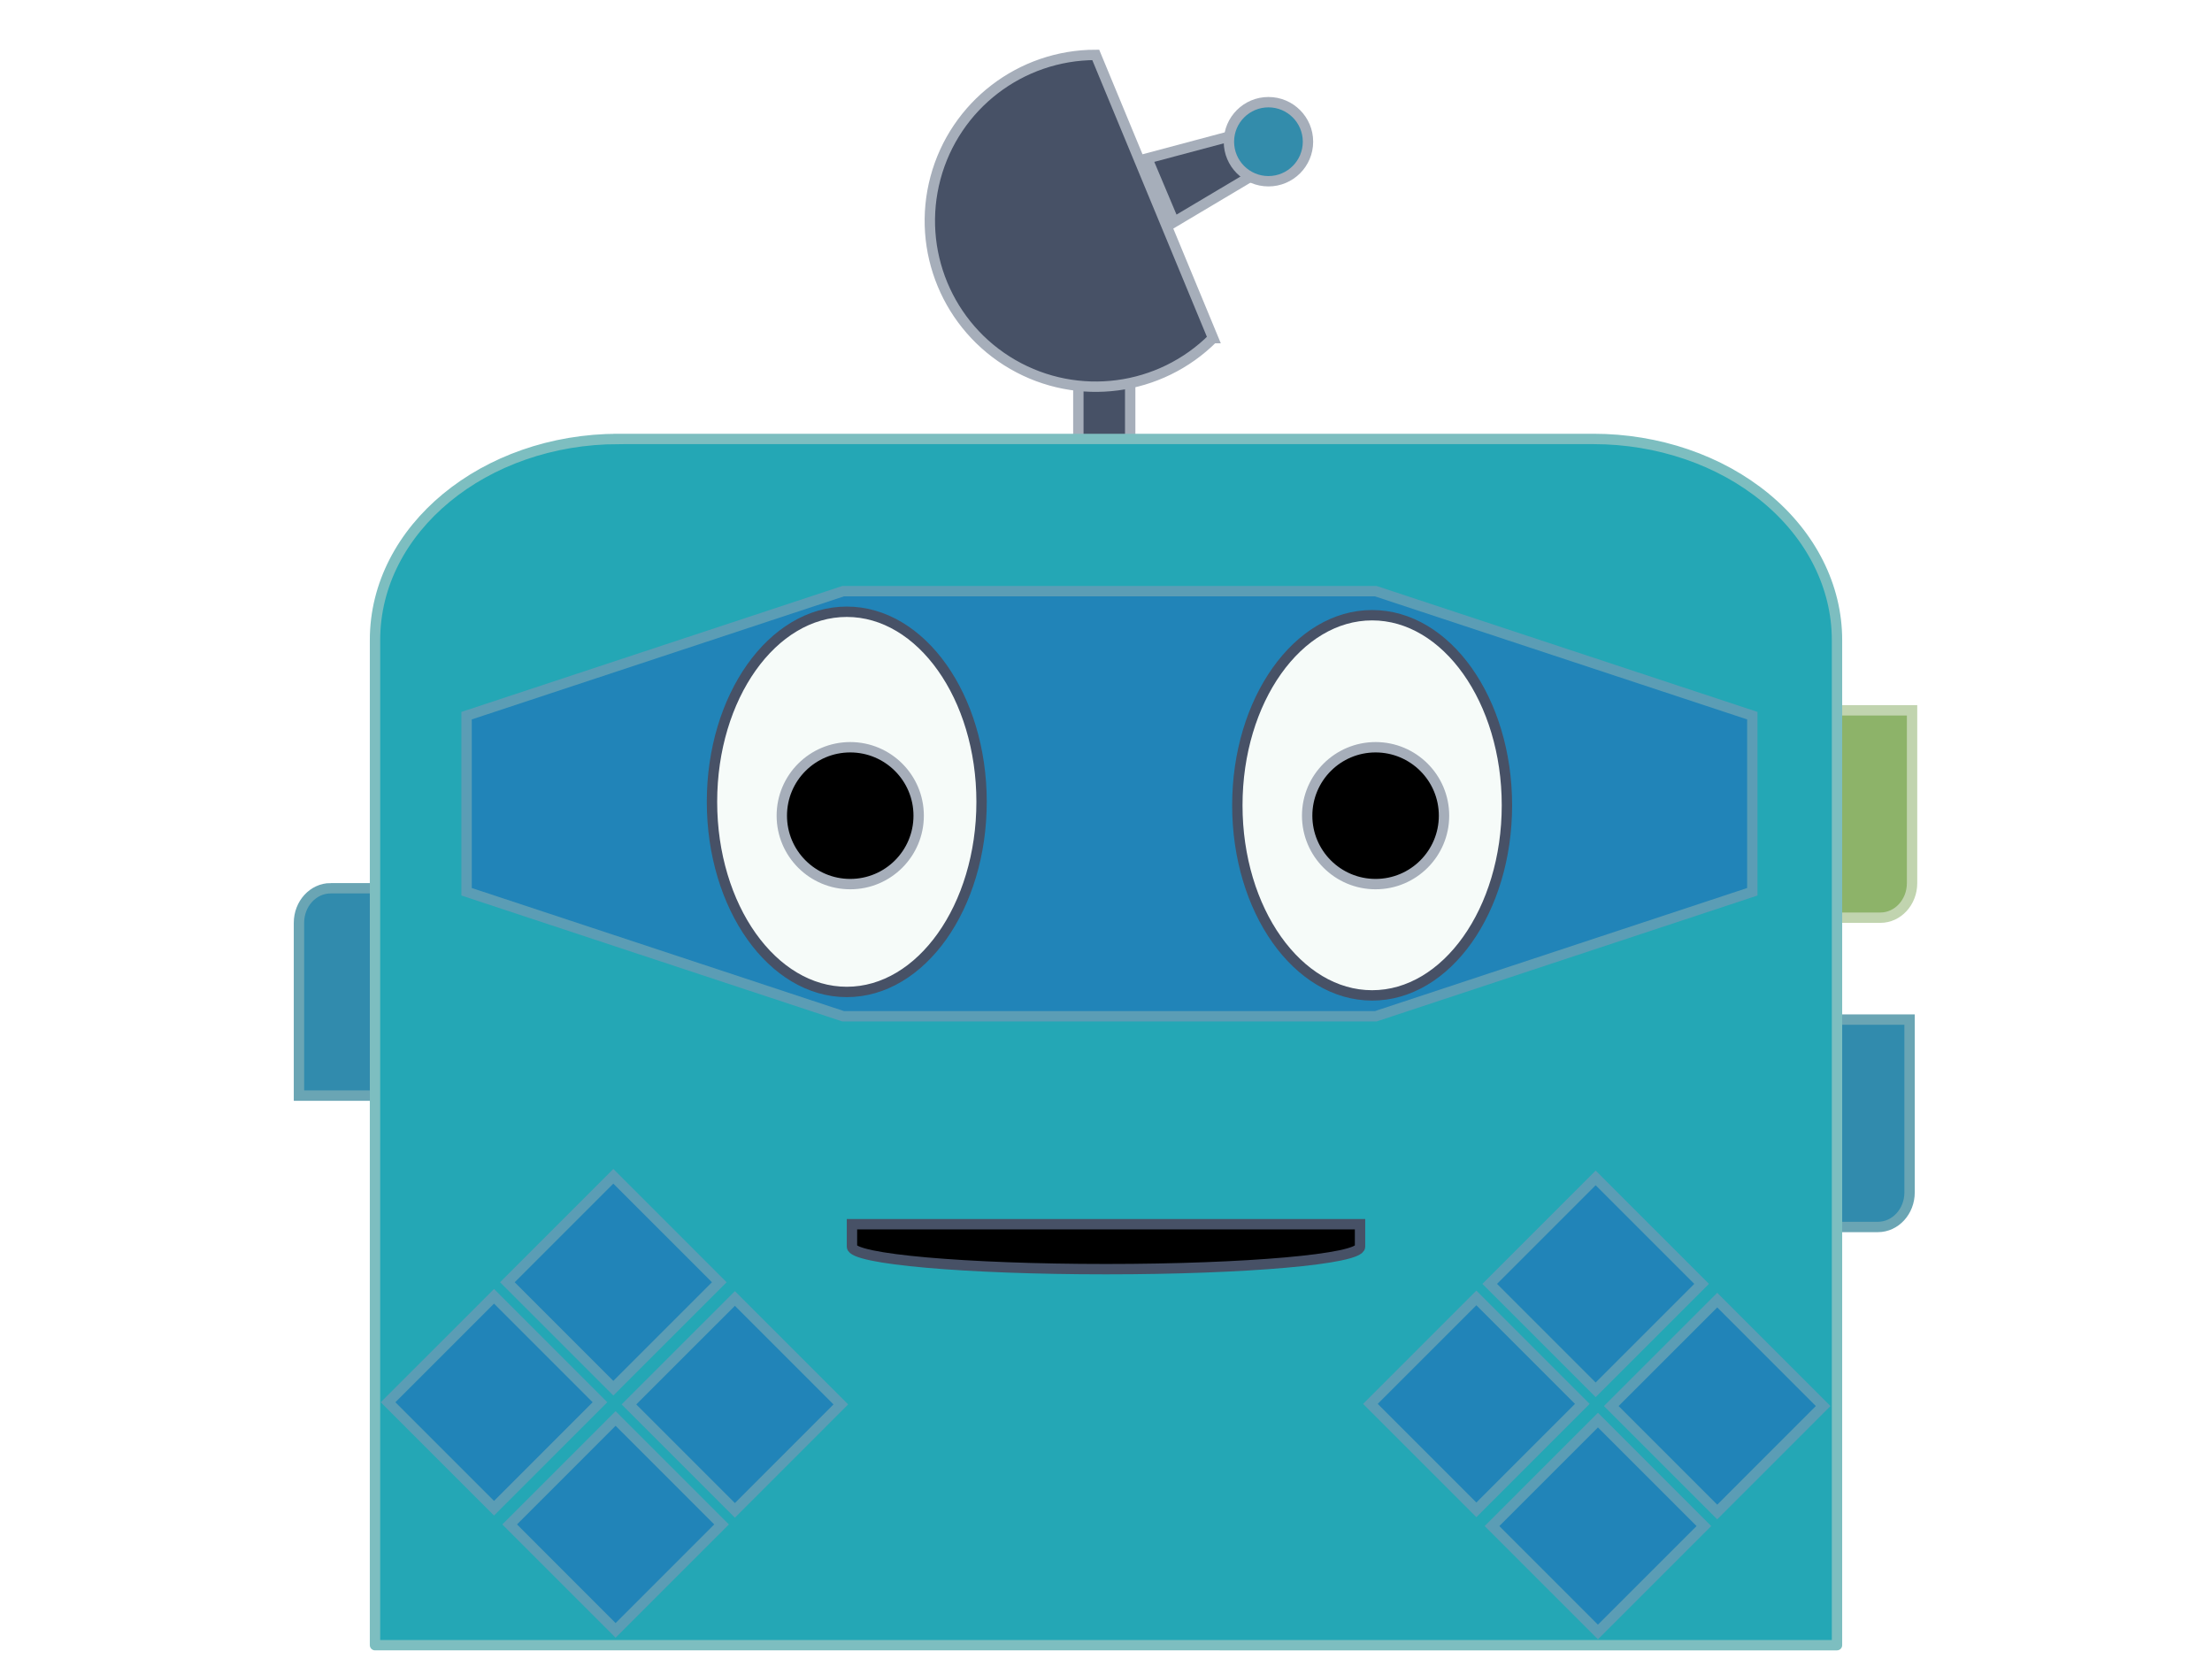
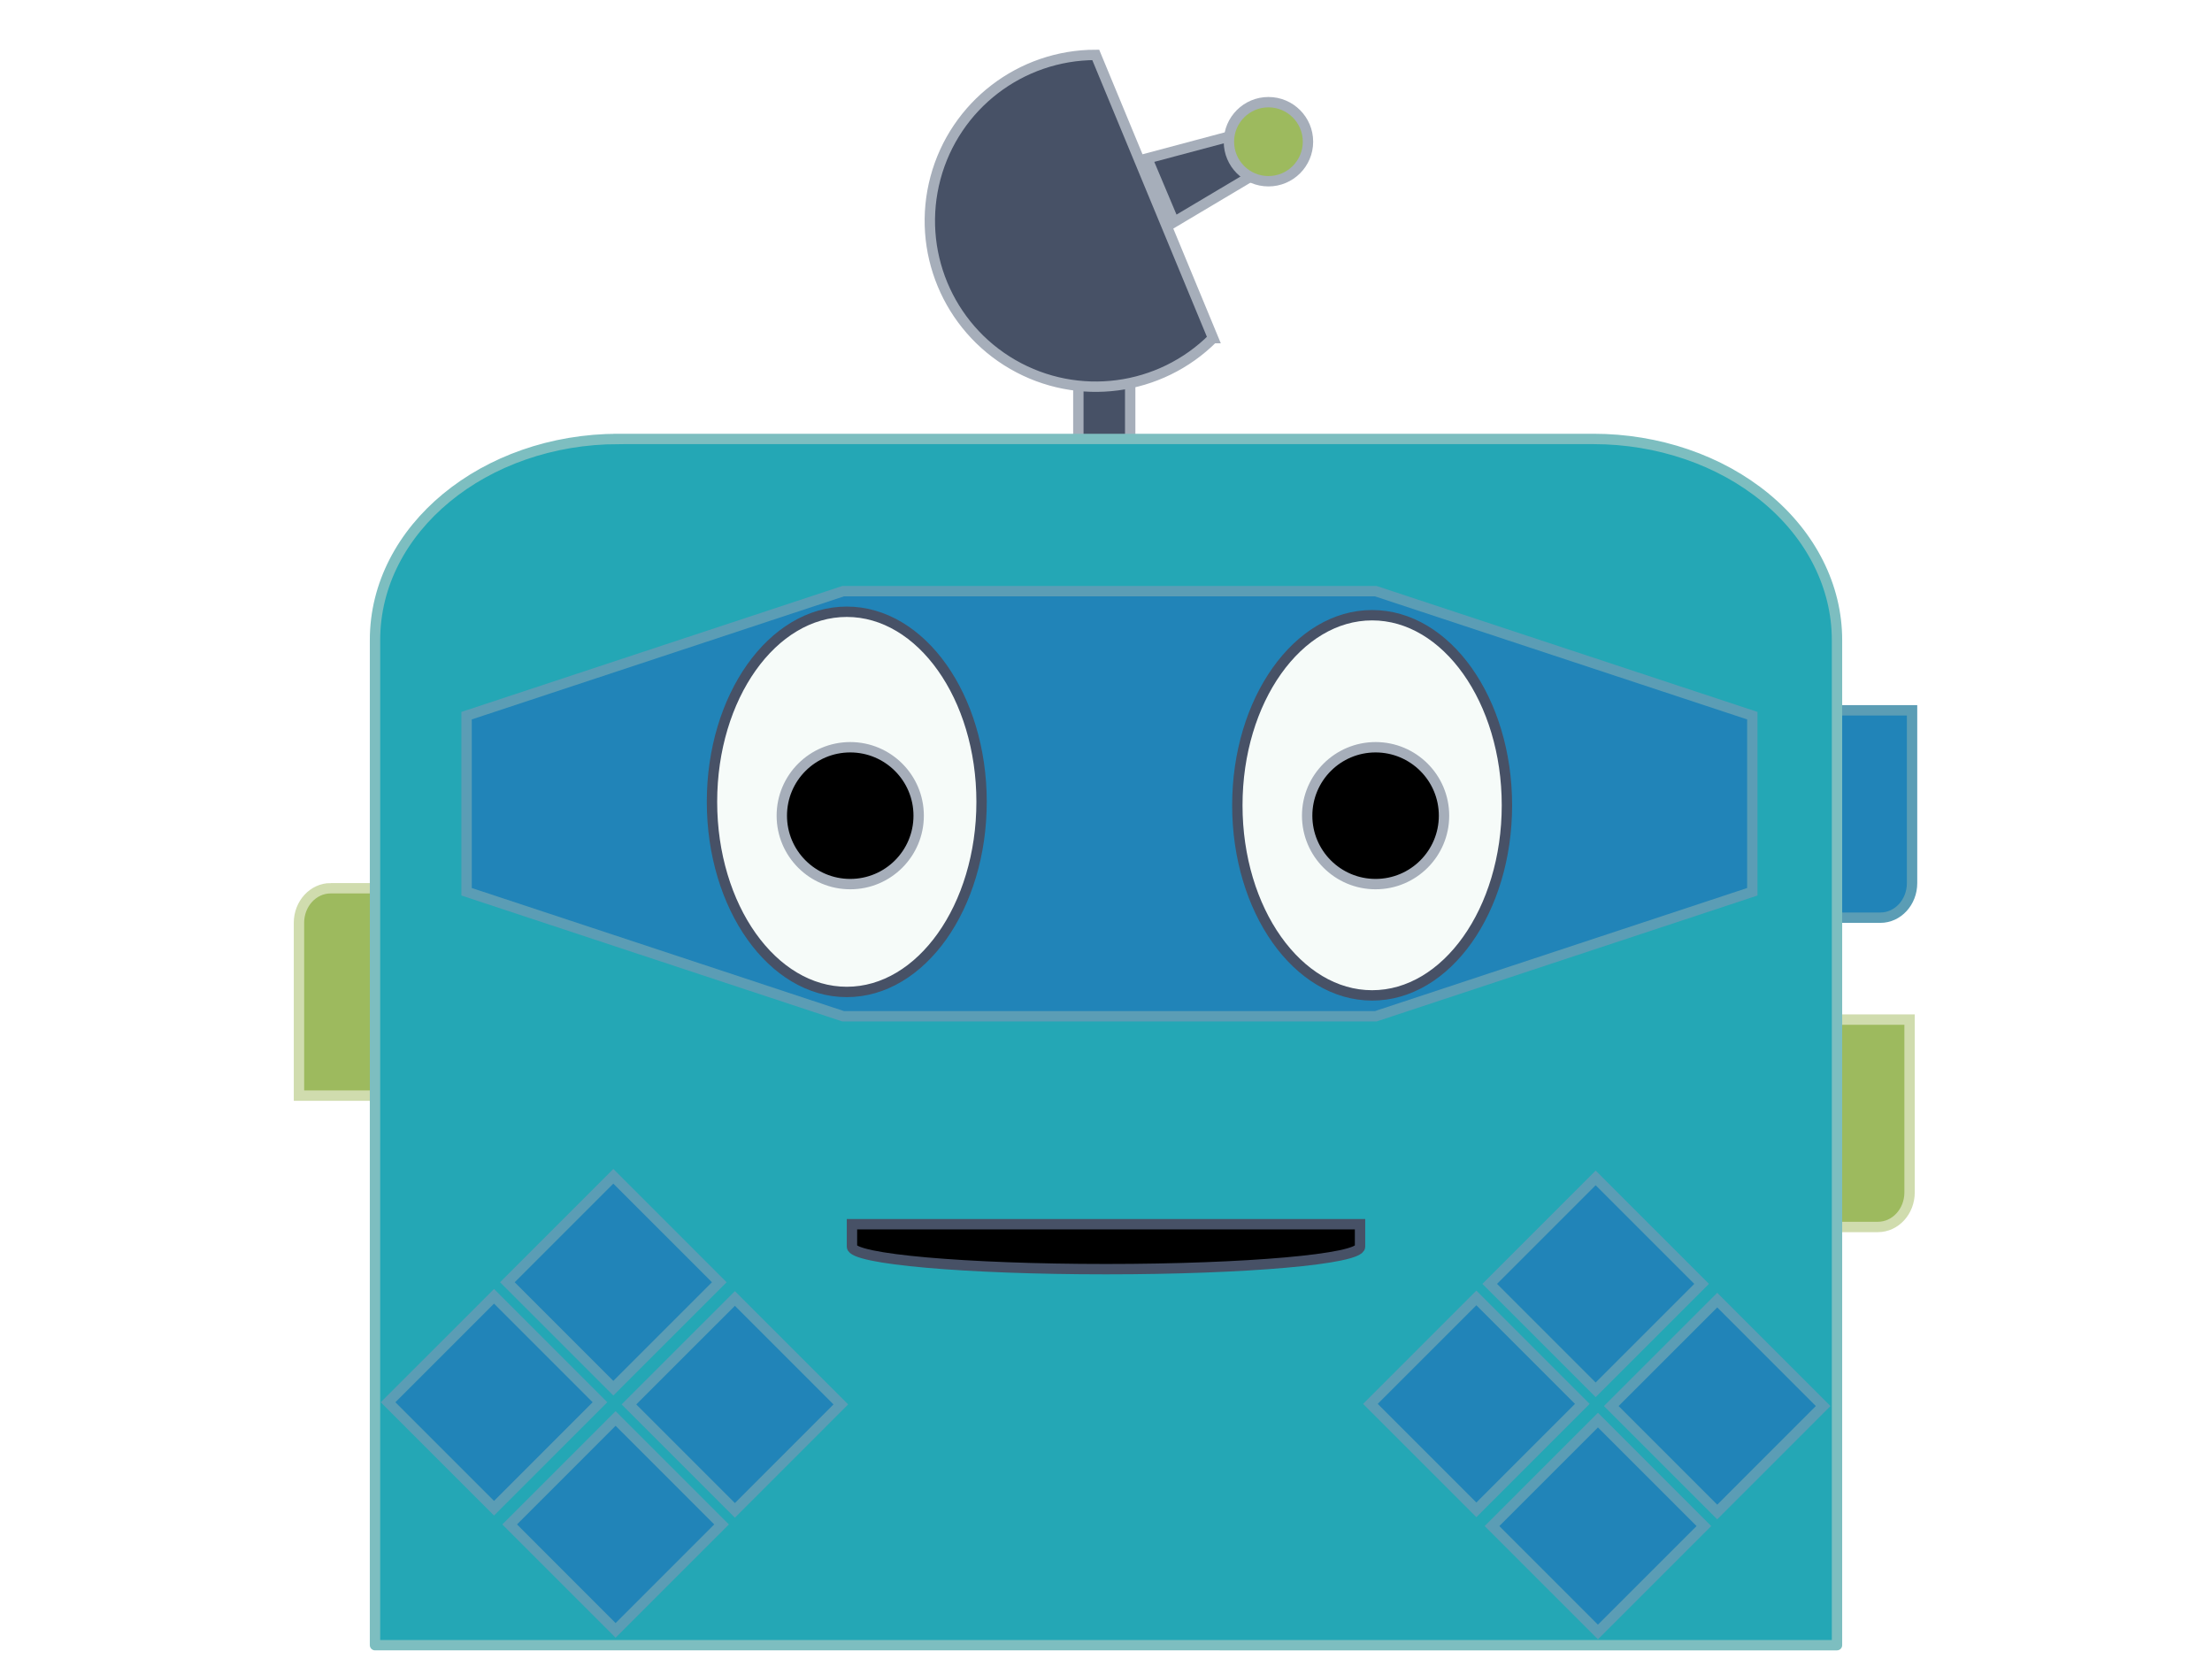
<svg xmlns="http://www.w3.org/2000/svg" version="1.1" viewBox="0 0 640 480" id="bot-svg">
  <g>
-     <path d="m95.667,257l45.832,0c0,0 0,0 0,0c0,0 0,0 0,0l-0,49.999c0,5.523 -4.104,10 -9.167,10l-45.832,0l0,0c-0,0 -0,-0 -0,-0.001l0,-49.999l0,0c0,-5.523 4.104,-10 9.167,-10l0,-0z" fill="#318bad" stroke-width="3" stroke="#6aa5b4" />
-     <path d="m507.387,205.515l45.832,0c0,0 0,0 0,0c0,0 0,0 0,0l-0,49.999c0,5.523 -4.104,10 -9.167,10l-45.832,0l0,0c-0,0 -0,-0 -0,-0.001l0,-49.999l0,0c0,-5.523 4.104,-10 9.167,-10l0,-0z" fill="#8db369" stroke-width="3" stroke="#c1d4af" />
-     <path d="m506.667,295l45.832,0c0,0 0,0 0,0c0,0 0,0 0,0l-0,49.999c0,5.523 -4.104,10 -9.167,10l-45.832,0l0,0c-0,0 -0,-0 -0,-0.001l0,-49.999l0,0c0,-5.523 4.104,-10 9.167,-10l0,-0z" fill="#318bad" stroke-width="3" stroke="#6aa5b4" />
+     <path d="m95.667,257l45.832,0c0,0 0,0 0,0c0,0 0,0 0,0l-0,49.999c0,5.523 -4.104,10 -9.167,10l-45.832,0l0,0c-0,0 -0,-0 -0,-0.001l0,-49.999l0,0c0,-5.523 4.104,-10 9.167,-10l0,-0z" fill="#9dba5e" stroke-width="3" stroke="#d0dcae" />
+     <path d="m507.387,205.515l45.832,0c0,0 0,0 0,0c0,0 0,0 0,0l-0,49.999c0,5.523 -4.104,10 -9.167,10l-45.832,0l0,0c-0,0 -0,-0 -0,-0.001l0,-49.999l0,0c0,-5.523 4.104,-10 9.167,-10l0,-0z" fill="#2184b8" stroke-width="3" stroke="#5b9db5" />
+     <path d="m506.667,295l45.832,0c0,0 0,0 0,0c0,0 0,0 0,0l-0,49.999c0,5.523 -4.104,10 -9.167,10l-45.832,0l0,0c-0,0 -0,-0 -0,-0.001l0,-49.999l0,0c0,-5.523 4.104,-10 9.167,-10l0,-0z" fill="#9dba5e" stroke-width="3" stroke="#d0dcae" />
    <g>
      <rect width="15" height="51" x="312" y="87" fill="#475166" stroke-width="3" stroke="#a6aeba" />
      <g>
        <path d="m350.972,97.825c-15.362,15.362 -39.126,18.49 -57.94,7.628c-18.814,-10.863 -27.987,-33.007 -22.364,-53.992c5.623,-20.985 24.639,-35.576 46.364,-35.576l33.941,81.94l0,-0z" fill="#475166" stroke-width="3" stroke="#a6aeba" />
        <path d="m338.248,63.305l3.75,-27.007l12.5,0l3.75,27.007l-20,0z" fill="#475166" stroke-width="3" stroke="#a6aeba" transform="matrix(0.3883183,0.9215253,-0.9215253,0.3883183,258.9101,-290.4574)" />
-         <circle r="11.439" cx="367" cy="41" fill="#338cab" stroke-width="3" stroke="#a6aeba" />
+         <circle r="11.439" cx="367" cy="41" fill="#9dba5e" stroke-width="3" stroke="#a6aeba" />
      </g>
    </g>
    <path d="m179.004,127l281.995,0l0,0c18.698,0 36.63,6.128 49.852,17.037c13.221,10.909 20.649,25.704 20.649,41.131l0,290.83c0,0.002 -0.002,0.003 -0.004,0.003l-422.993,-0.003l0,0c-0.002,0 -0.004,-0.001 -0.004,-0.003l0.004,-290.827l0,0c0,-32.125 31.564,-58.167 70.501,-58.167l0,-0z" fill="#24a7b5" stroke-width="3" stroke="#7dbec0" />
    <path d="m135,207.066l108.956,-36.026l154.089,0l108.956,36.026l0,50.949l-108.956,36.026l-154.089,0l-108.956,-36.026l0,-50.949z" fill="#2184b8" stroke-width="3" stroke="#5b9db5" />
-     <g opacity="1">
+     <g>
      <ellipse rx="39" ry="55" cx="245" cy="232" fill="#f6fbf9" stroke-width="3" stroke="#475166" />
      <circle r="19.799" cx="246" cy="236" stroke-width="3" stroke="#a6aeba" />
    </g>
-     <g opacity="1">
+     <g>
      <ellipse rx="39" ry="55" cx="397" cy="233" fill="#f6fbf9" stroke-width="3" stroke="#475166" />
      <circle r="19.799" cx="398" cy="236" stroke-width="3" stroke="#a6aeba" />
    </g>
    <path d="m146.799,370.995l30.655,-30.655l30.66,30.655l-30.66,30.655l-30.655,-30.655zm-34.519,34.719l30.66,-30.655l30.655,30.655l-30.655,30.66l-30.66,-30.66zm69.69,0.626l30.66,-30.65l30.65,30.65l-30.65,30.66l-30.66,-30.66zm-34.509,34.724l30.65,-30.655l30.66,30.655l-30.66,30.655l-30.65,-30.655z" fill="#2184b8" stroke-width="3" stroke="#5b9db5" />
    <path d="m431.019,371.466l30.655,-30.655l30.66,30.655l-30.66,30.655l-30.655,-30.655zm-34.519,34.719l30.66,-30.655l30.655,30.655l-30.655,30.66l-30.66,-30.66zm69.69,0.626l30.66,-30.65l30.65,30.65l-30.65,30.66l-30.66,-30.66zm-34.509,34.724l30.65,-30.655l30.66,30.655l-30.66,30.655l-30.65,-30.655z" fill="#2184b8" stroke-width="3" stroke="#5b9db5" />
    <path d="m313.5,287.205l6.5,0l0,0c3.59,0 6.5,32.907 6.5,73.5c0,40.593 -2.91,73.5 -6.5,73.5l-6.5,0l0,-147z" stroke-width="3" stroke="#475166" transform="matrix(6.123233995736766e-17,1,-1,6.123233995736766e-17,680.7049,40.70494)" />
  </g>
</svg>
